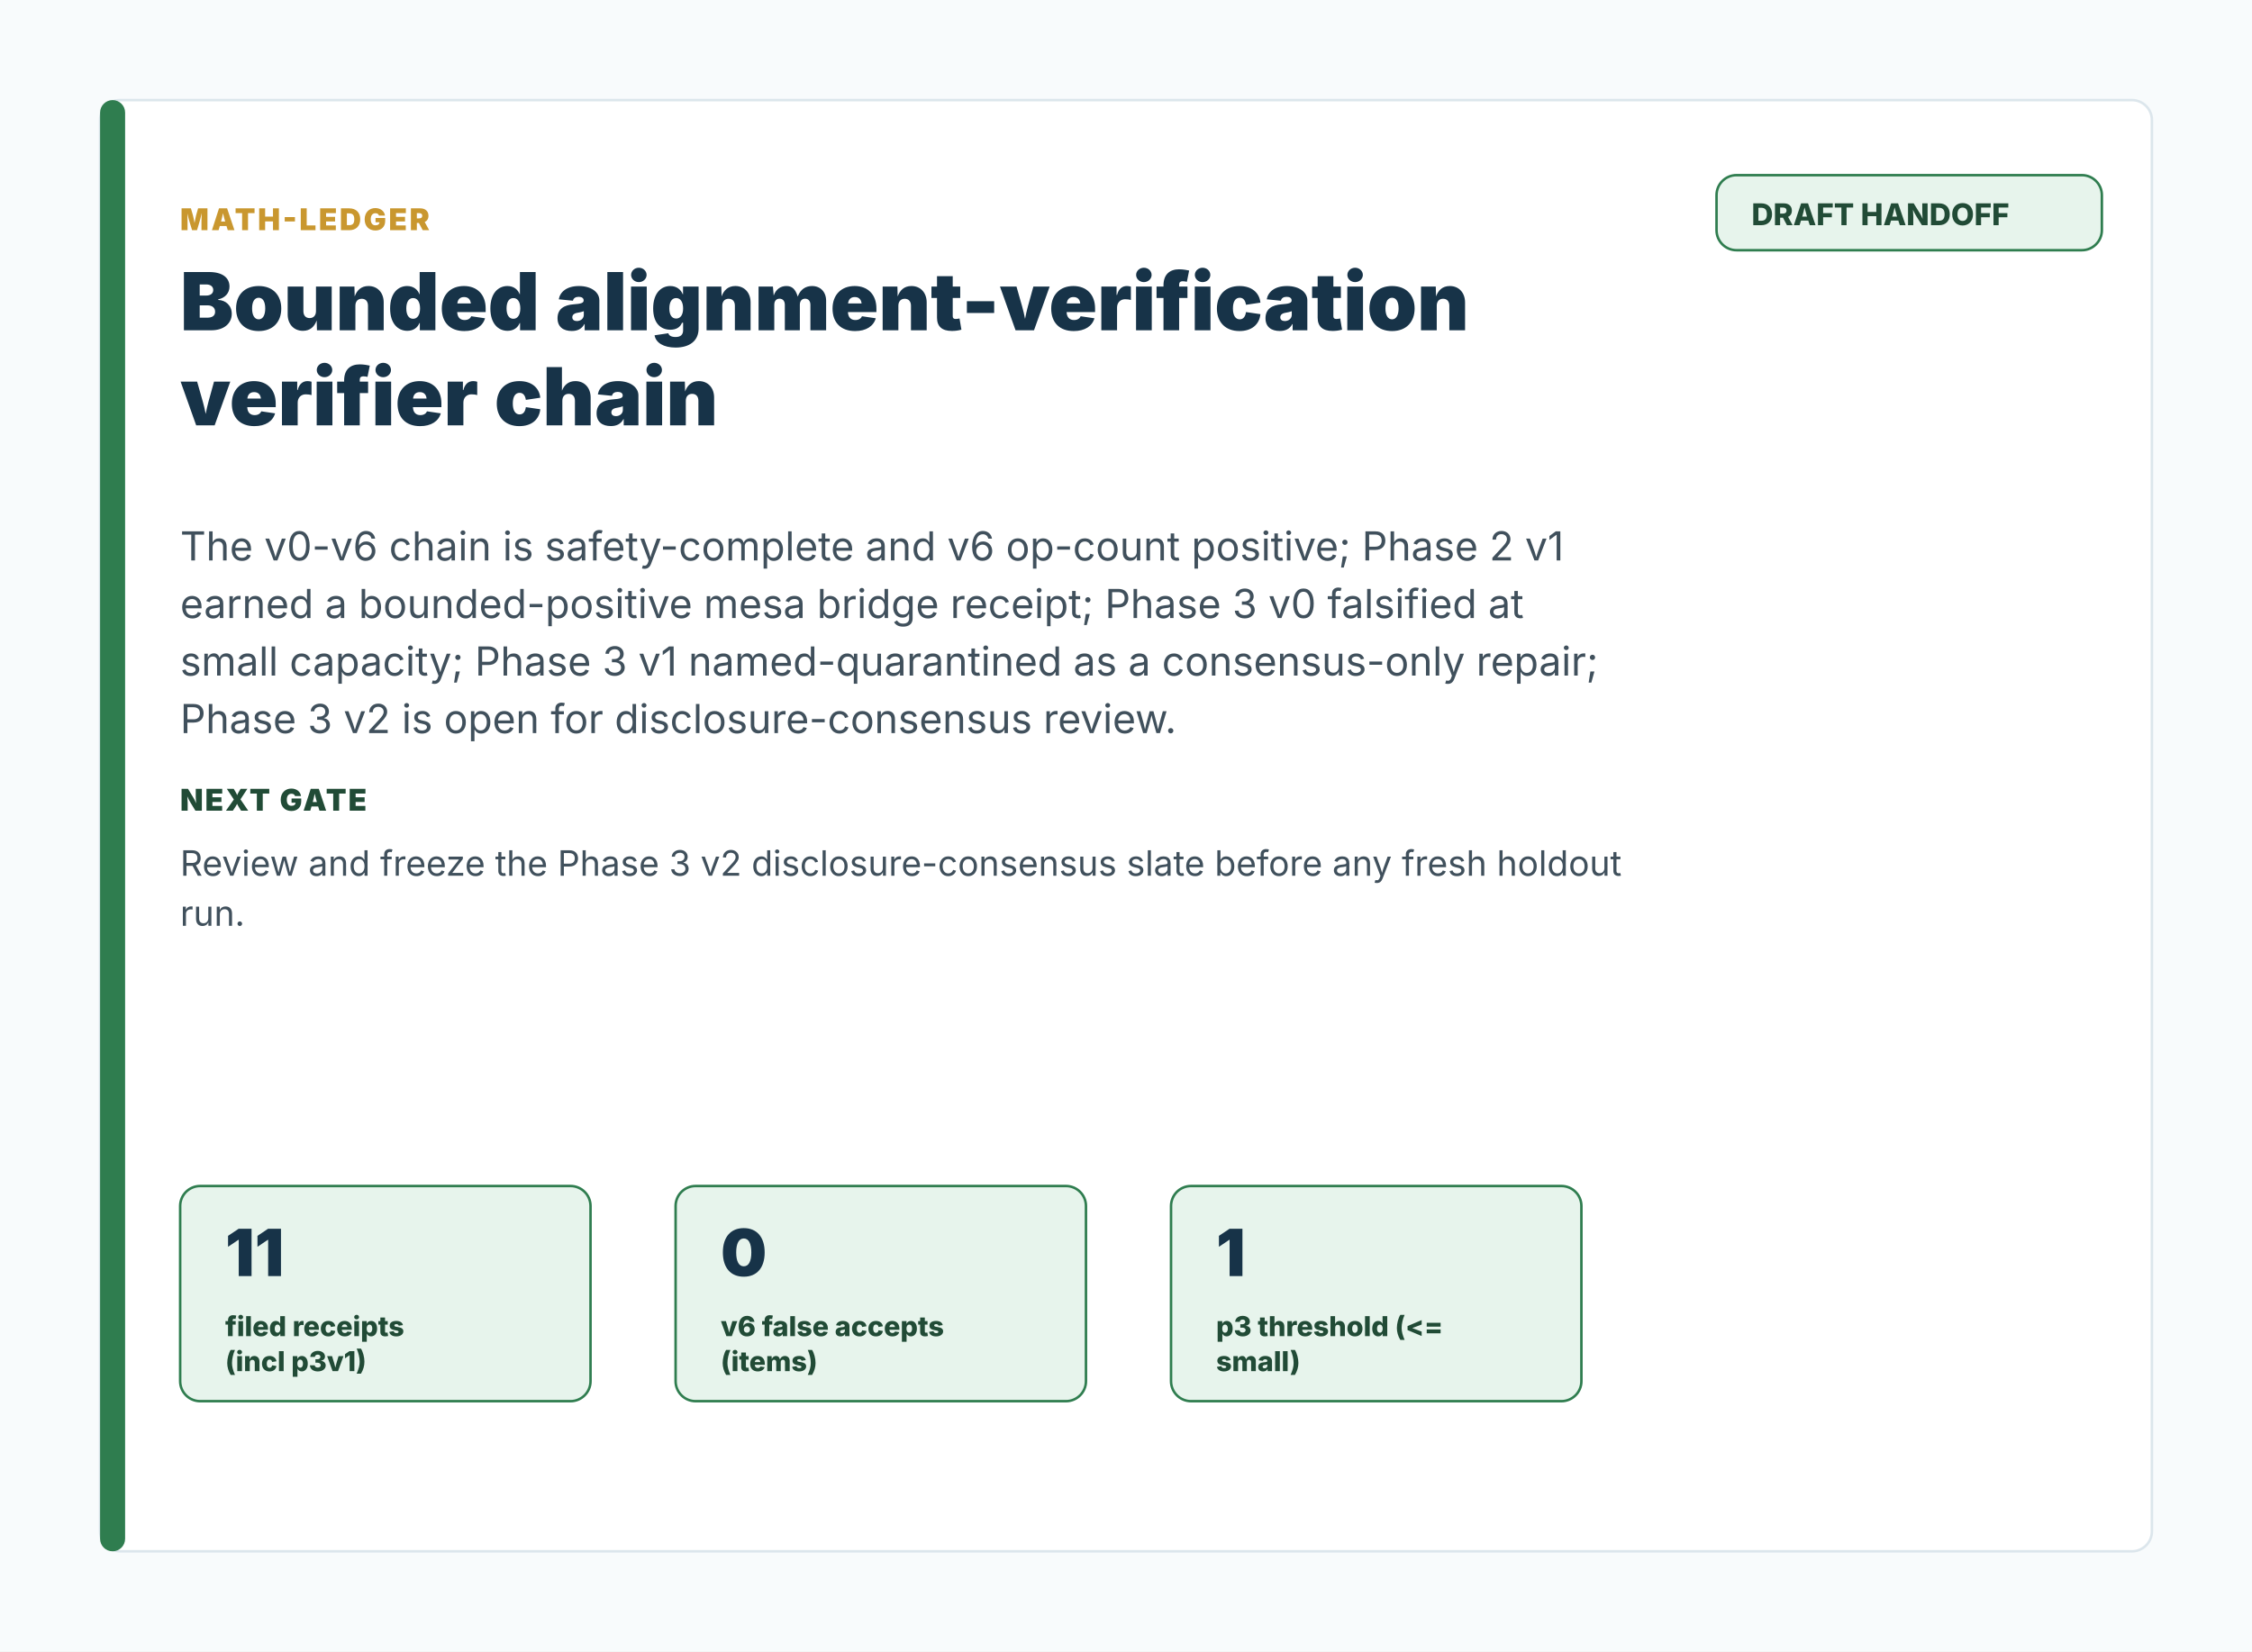
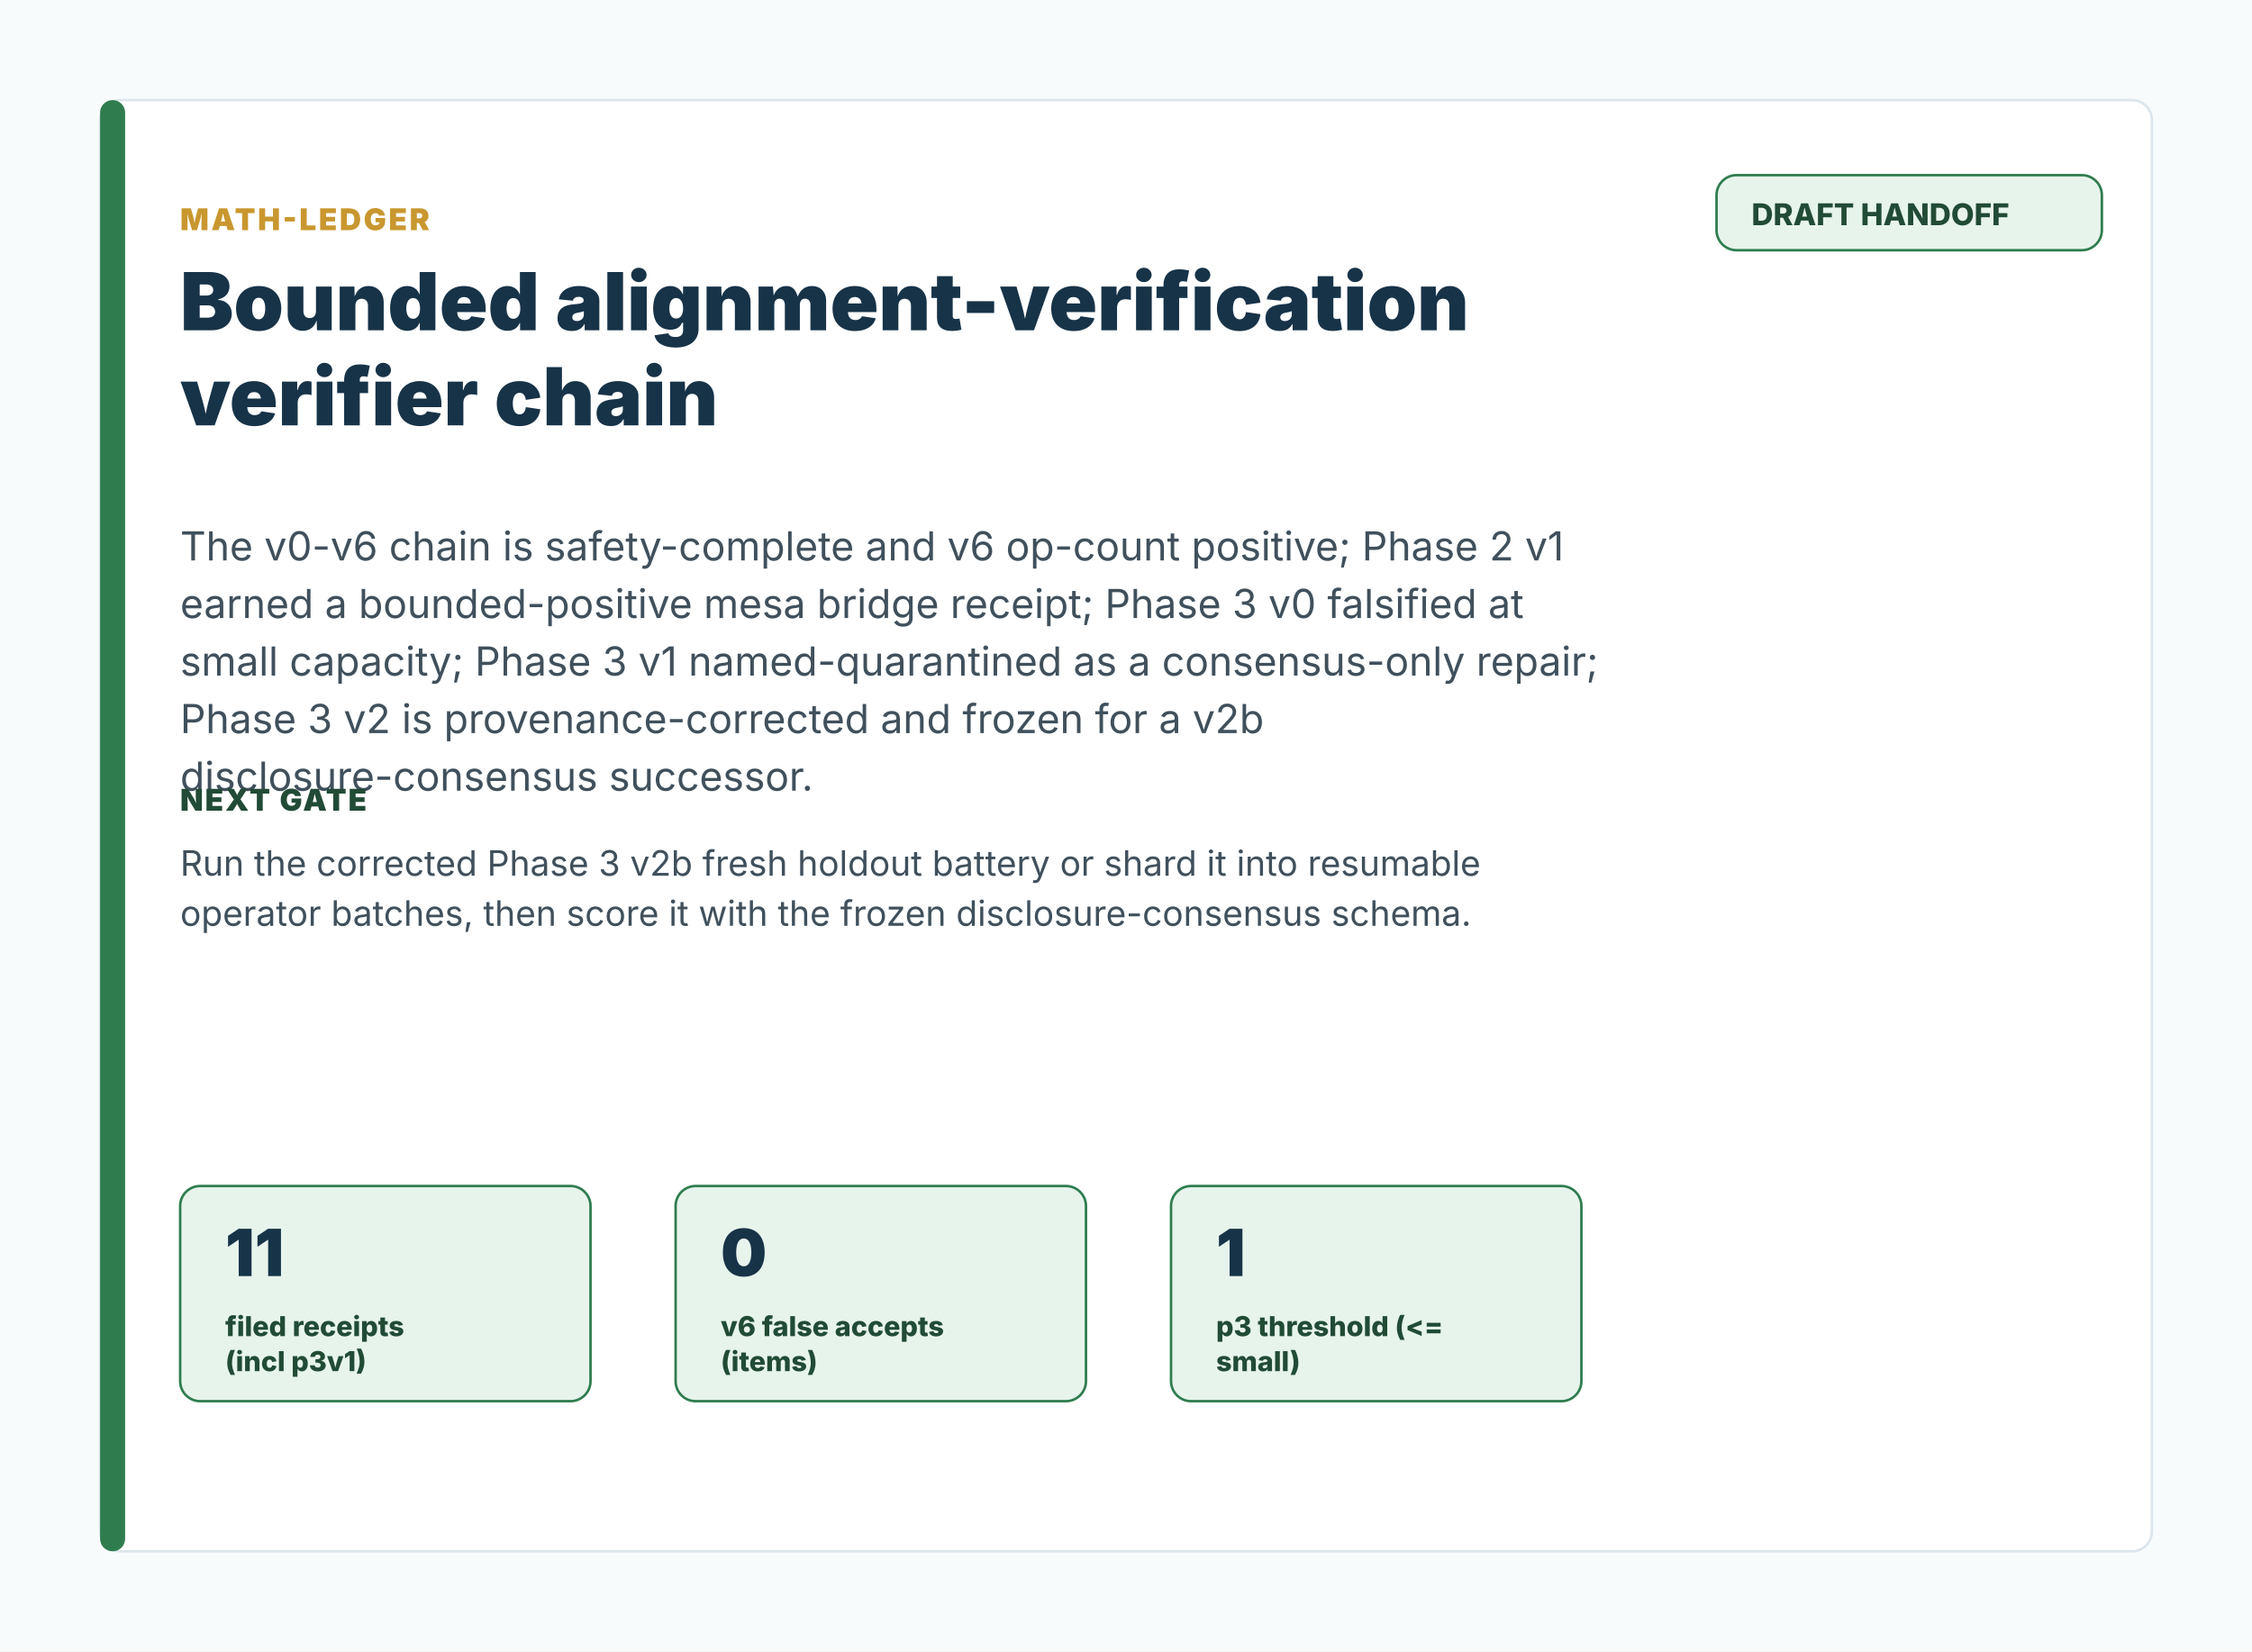
<svg xmlns="http://www.w3.org/2000/svg" viewBox="0 0 900 660" width="900" height="660" role="img" aria-labelledby="title desc">
  <rect width="900" height="660" fill="#F8FBFC" />
  <rect x="40" y="40" width="820" height="580" rx="8" fill="#FFFFFF" stroke="#DCE6EC" stroke-width="1" />
  <rect x="40" y="40" width="10" height="580" rx="5" fill="#2F7D4F" />
  <g>
    <rect x="686" y="70" width="154" height="30" rx="8" fill="#E7F4EC" stroke="#2F7D4F" stroke-width="1" />
    <text x="700" y="90" fill="#214B36" font-family="system-ui, -apple-system, BlinkMacSystemFont, 'Segoe UI', sans-serif" font-size="12" font-weight="800" letter-spacing="0">DRAFT HANDOFF</text>
  </g>
  <text x="72" y="92" fill="#C9972F" font-family="system-ui, -apple-system, BlinkMacSystemFont, 'Segoe UI', sans-serif" font-size="12" font-weight="850" letter-spacing="0.08em">MATH-LEDGER</text>
  <text x="72" y="132" fill="#173348" font-family="system-ui, -apple-system, BlinkMacSystemFont, 'Segoe UI', sans-serif" font-size="32" font-weight="850" text-anchor="start" letter-spacing="0">
    <tspan x="72" dy="0">Bounded alignment-verification</tspan>
    <tspan x="72" dy="38">verifier chain</tspan>
  </text>
  <text x="72" y="224" fill="#40505C" font-family="system-ui, -apple-system, BlinkMacSystemFont, 'Segoe UI', sans-serif" font-size="16" font-weight="400" text-anchor="start" letter-spacing="0">
    <tspan x="72" dy="0">The v0-v6 chain is safety-complete and v6 op-count positive; Phase 2 v1</tspan>
    <tspan x="72" dy="23">earned a bounded-positive mesa bridge receipt; Phase 3 v0 falsified at</tspan>
    <tspan x="72" dy="23">small capacity; Phase 3 v1 named-quarantined as a consensus-only repair;</tspan>
-     <tspan x="72" dy="23">Phase 3 v2 is open for disclosure-consensus review.</tspan>
+     <tspan x="72" dy="23">Phase 3 v2 is provenance-corrected and frozen for a v2b</tspan>
+     <tspan x="72" dy="23">disclosure-consensus successor.</tspan>
  </text>
  <text x="72" y="324" fill="#214B36" font-family="system-ui, -apple-system, BlinkMacSystemFont, 'Segoe UI', sans-serif" font-size="12" font-weight="850" letter-spacing="0.06em">NEXT GATE</text>
  <text x="72" y="350" fill="#40505C" font-family="system-ui, -apple-system, BlinkMacSystemFont, 'Segoe UI', sans-serif" font-size="14" font-weight="400" text-anchor="start" letter-spacing="0">
-     <tspan x="72" dy="0">Review and freeze the Phase 3 v2 disclosure-consensus slate before any fresh holdout</tspan>
-     <tspan x="72" dy="20">run.</tspan>
+     <tspan x="72" dy="0">Run the corrected Phase 3 v2b fresh holdout battery or shard it into resumable</tspan>
+     <tspan x="72" dy="20">operator batches, then score it with the frozen disclosure-consensus schema.</tspan>
  </text>
  <g>
    <rect x="72" y="474" width="164" height="86" rx="8" fill="#E7F4EC" stroke="#2F7D4F" stroke-width="1" />
    <text x="90" y="510" fill="#173348" font-family="system-ui, -apple-system, BlinkMacSystemFont, 'Segoe UI', sans-serif" font-size="26" font-weight="850" letter-spacing="0">11</text>
    <text x="90" y="534" fill="#214B36" font-family="system-ui, -apple-system, BlinkMacSystemFont, 'Segoe UI', sans-serif" font-size="11" font-weight="800" text-anchor="start" letter-spacing="0">
      <tspan x="90" dy="0">filed receipts</tspan>
      <tspan x="90" dy="14">(incl p3v1)</tspan>
    </text>
  </g>
  <g>
    <rect x="270" y="474" width="164" height="86" rx="8" fill="#E7F4EC" stroke="#2F7D4F" stroke-width="1" />
    <text x="288" y="510" fill="#173348" font-family="system-ui, -apple-system, BlinkMacSystemFont, 'Segoe UI', sans-serif" font-size="26" font-weight="850" letter-spacing="0">0</text>
    <text x="288" y="534" fill="#214B36" font-family="system-ui, -apple-system, BlinkMacSystemFont, 'Segoe UI', sans-serif" font-size="11" font-weight="800" text-anchor="start" letter-spacing="0">
      <tspan x="288" dy="0">v6 false accepts</tspan>
      <tspan x="288" dy="14">(items)</tspan>
    </text>
  </g>
  <g>
    <rect x="468" y="474" width="164" height="86" rx="8" fill="#E7F4EC" stroke="#2F7D4F" stroke-width="1" />
    <text x="486" y="510" fill="#173348" font-family="system-ui, -apple-system, BlinkMacSystemFont, 'Segoe UI', sans-serif" font-size="26" font-weight="850" letter-spacing="0">1</text>
    <text x="486" y="534" fill="#214B36" font-family="system-ui, -apple-system, BlinkMacSystemFont, 'Segoe UI', sans-serif" font-size="11" font-weight="800" text-anchor="start" letter-spacing="0">
      <tspan x="486" dy="0">p3 threshold (&lt;=</tspan>
      <tspan x="486" dy="14">small)</tspan>
    </text>
  </g>
</svg>
